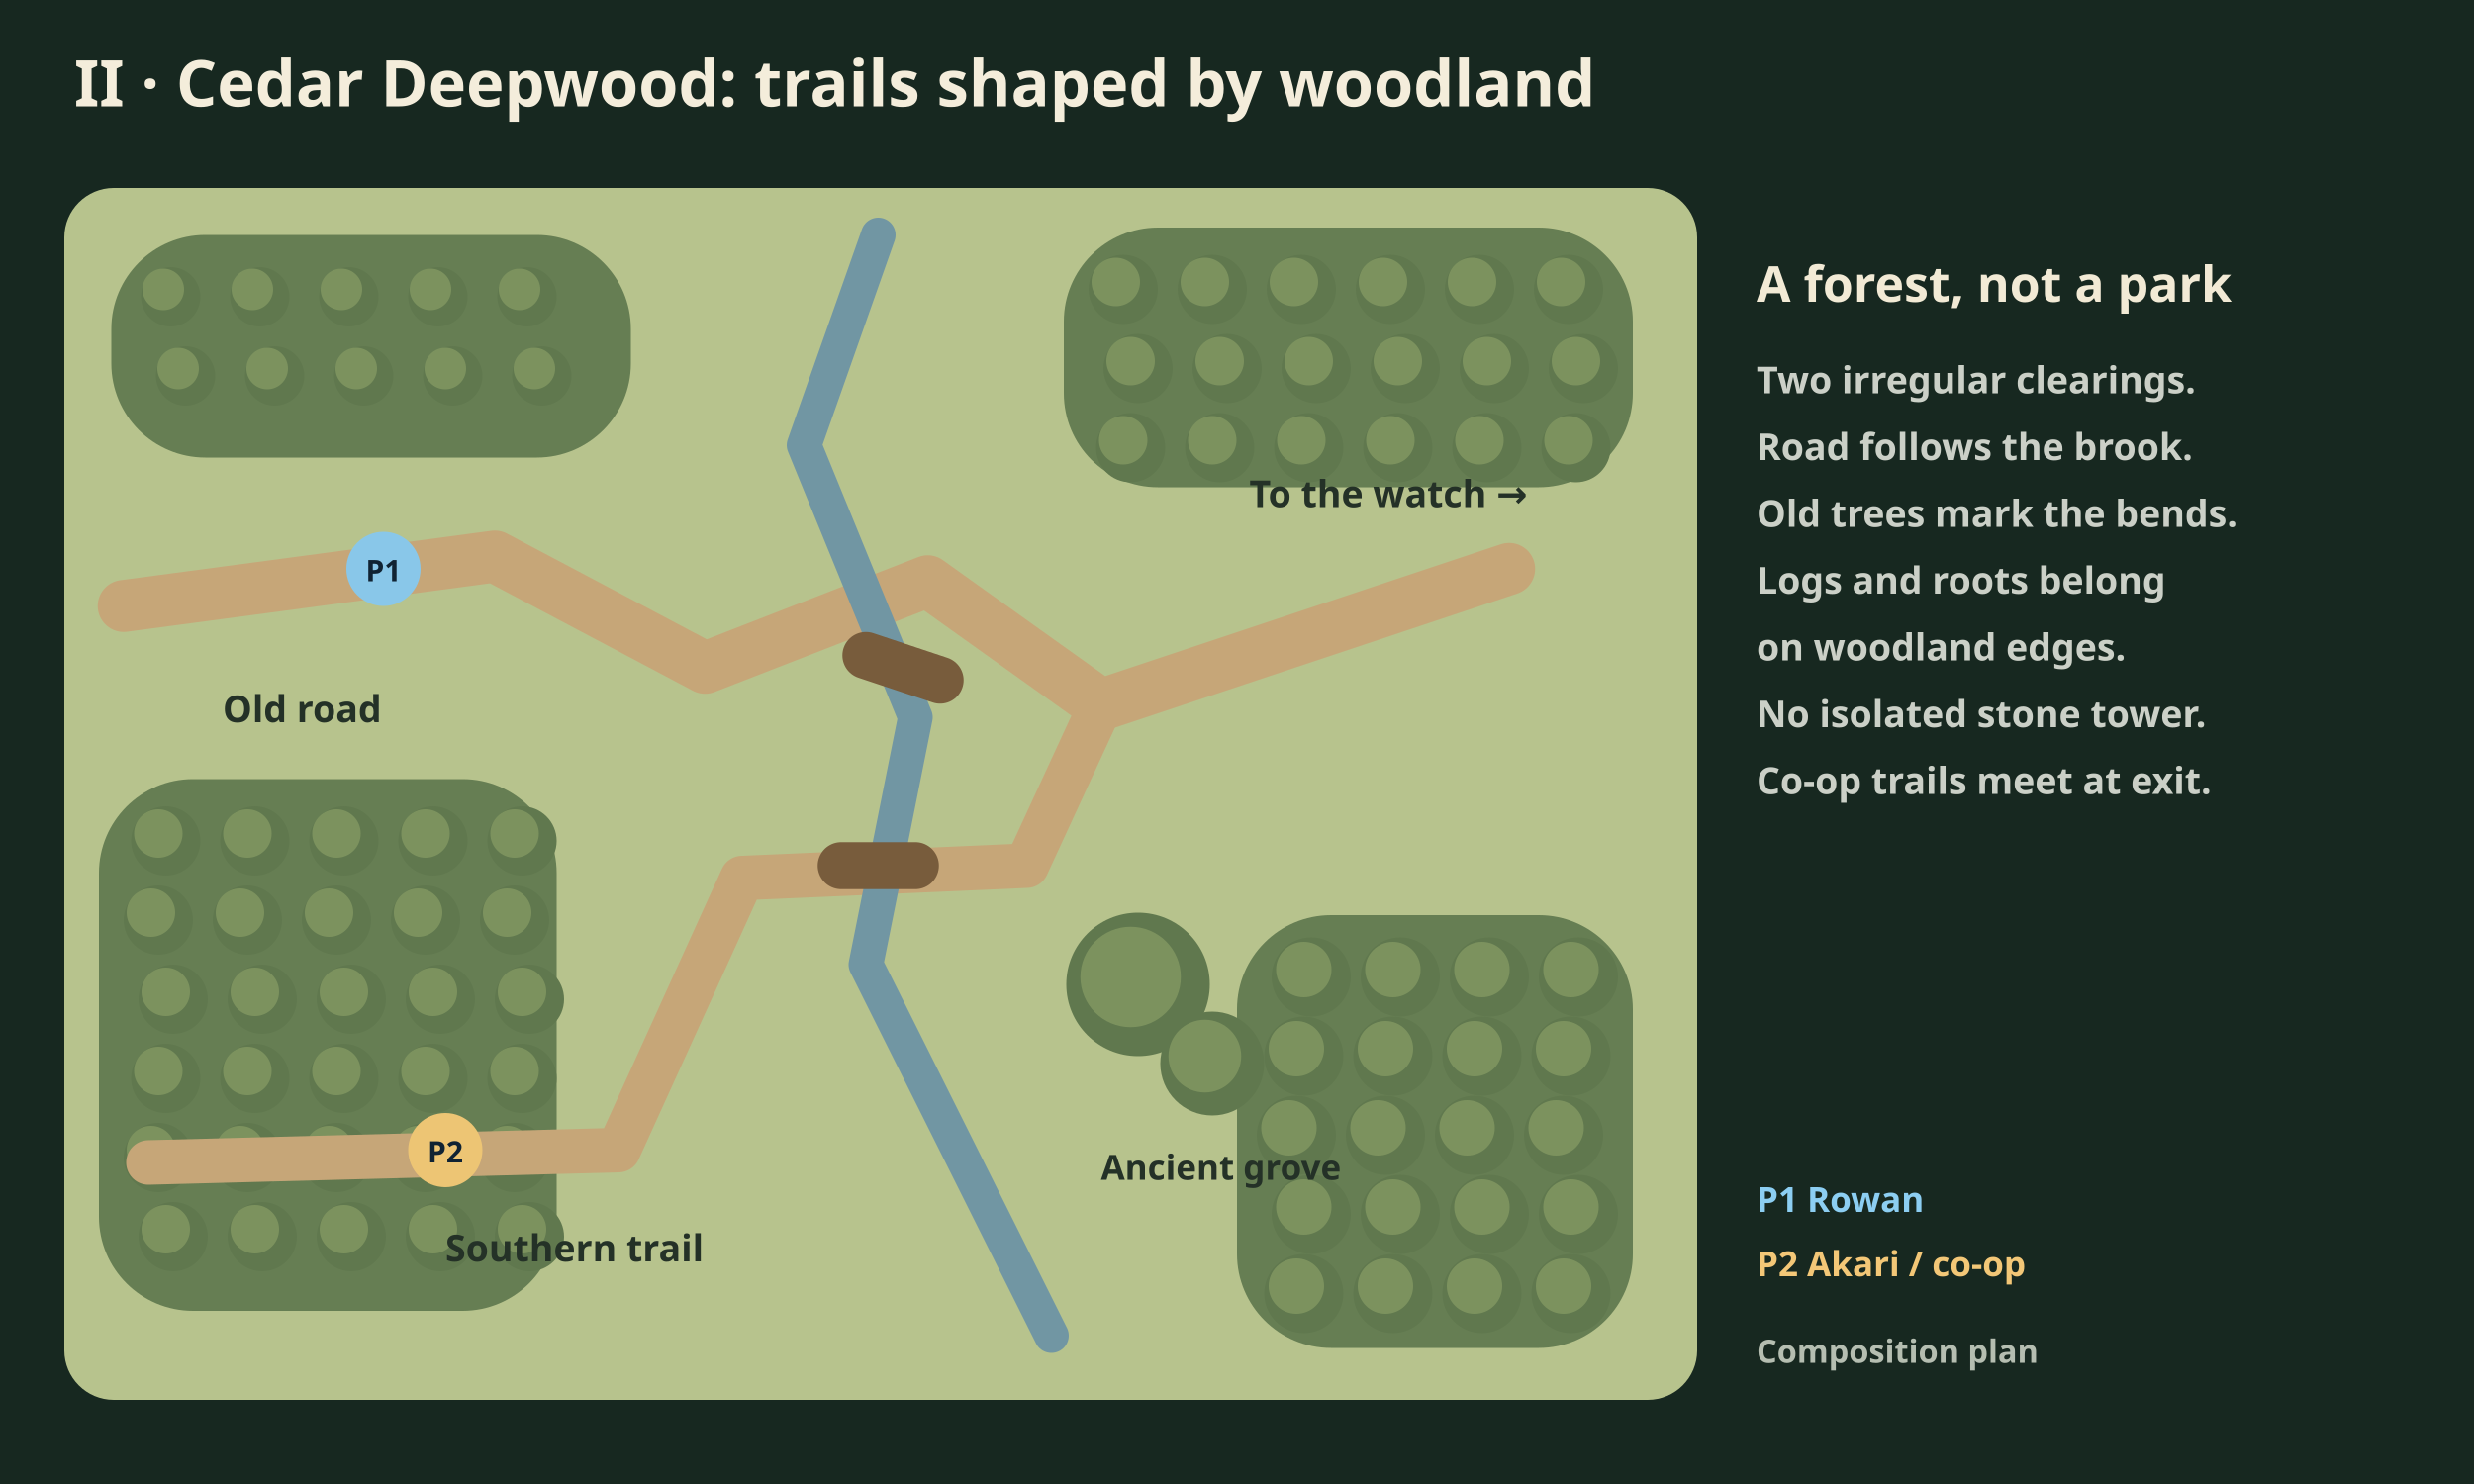
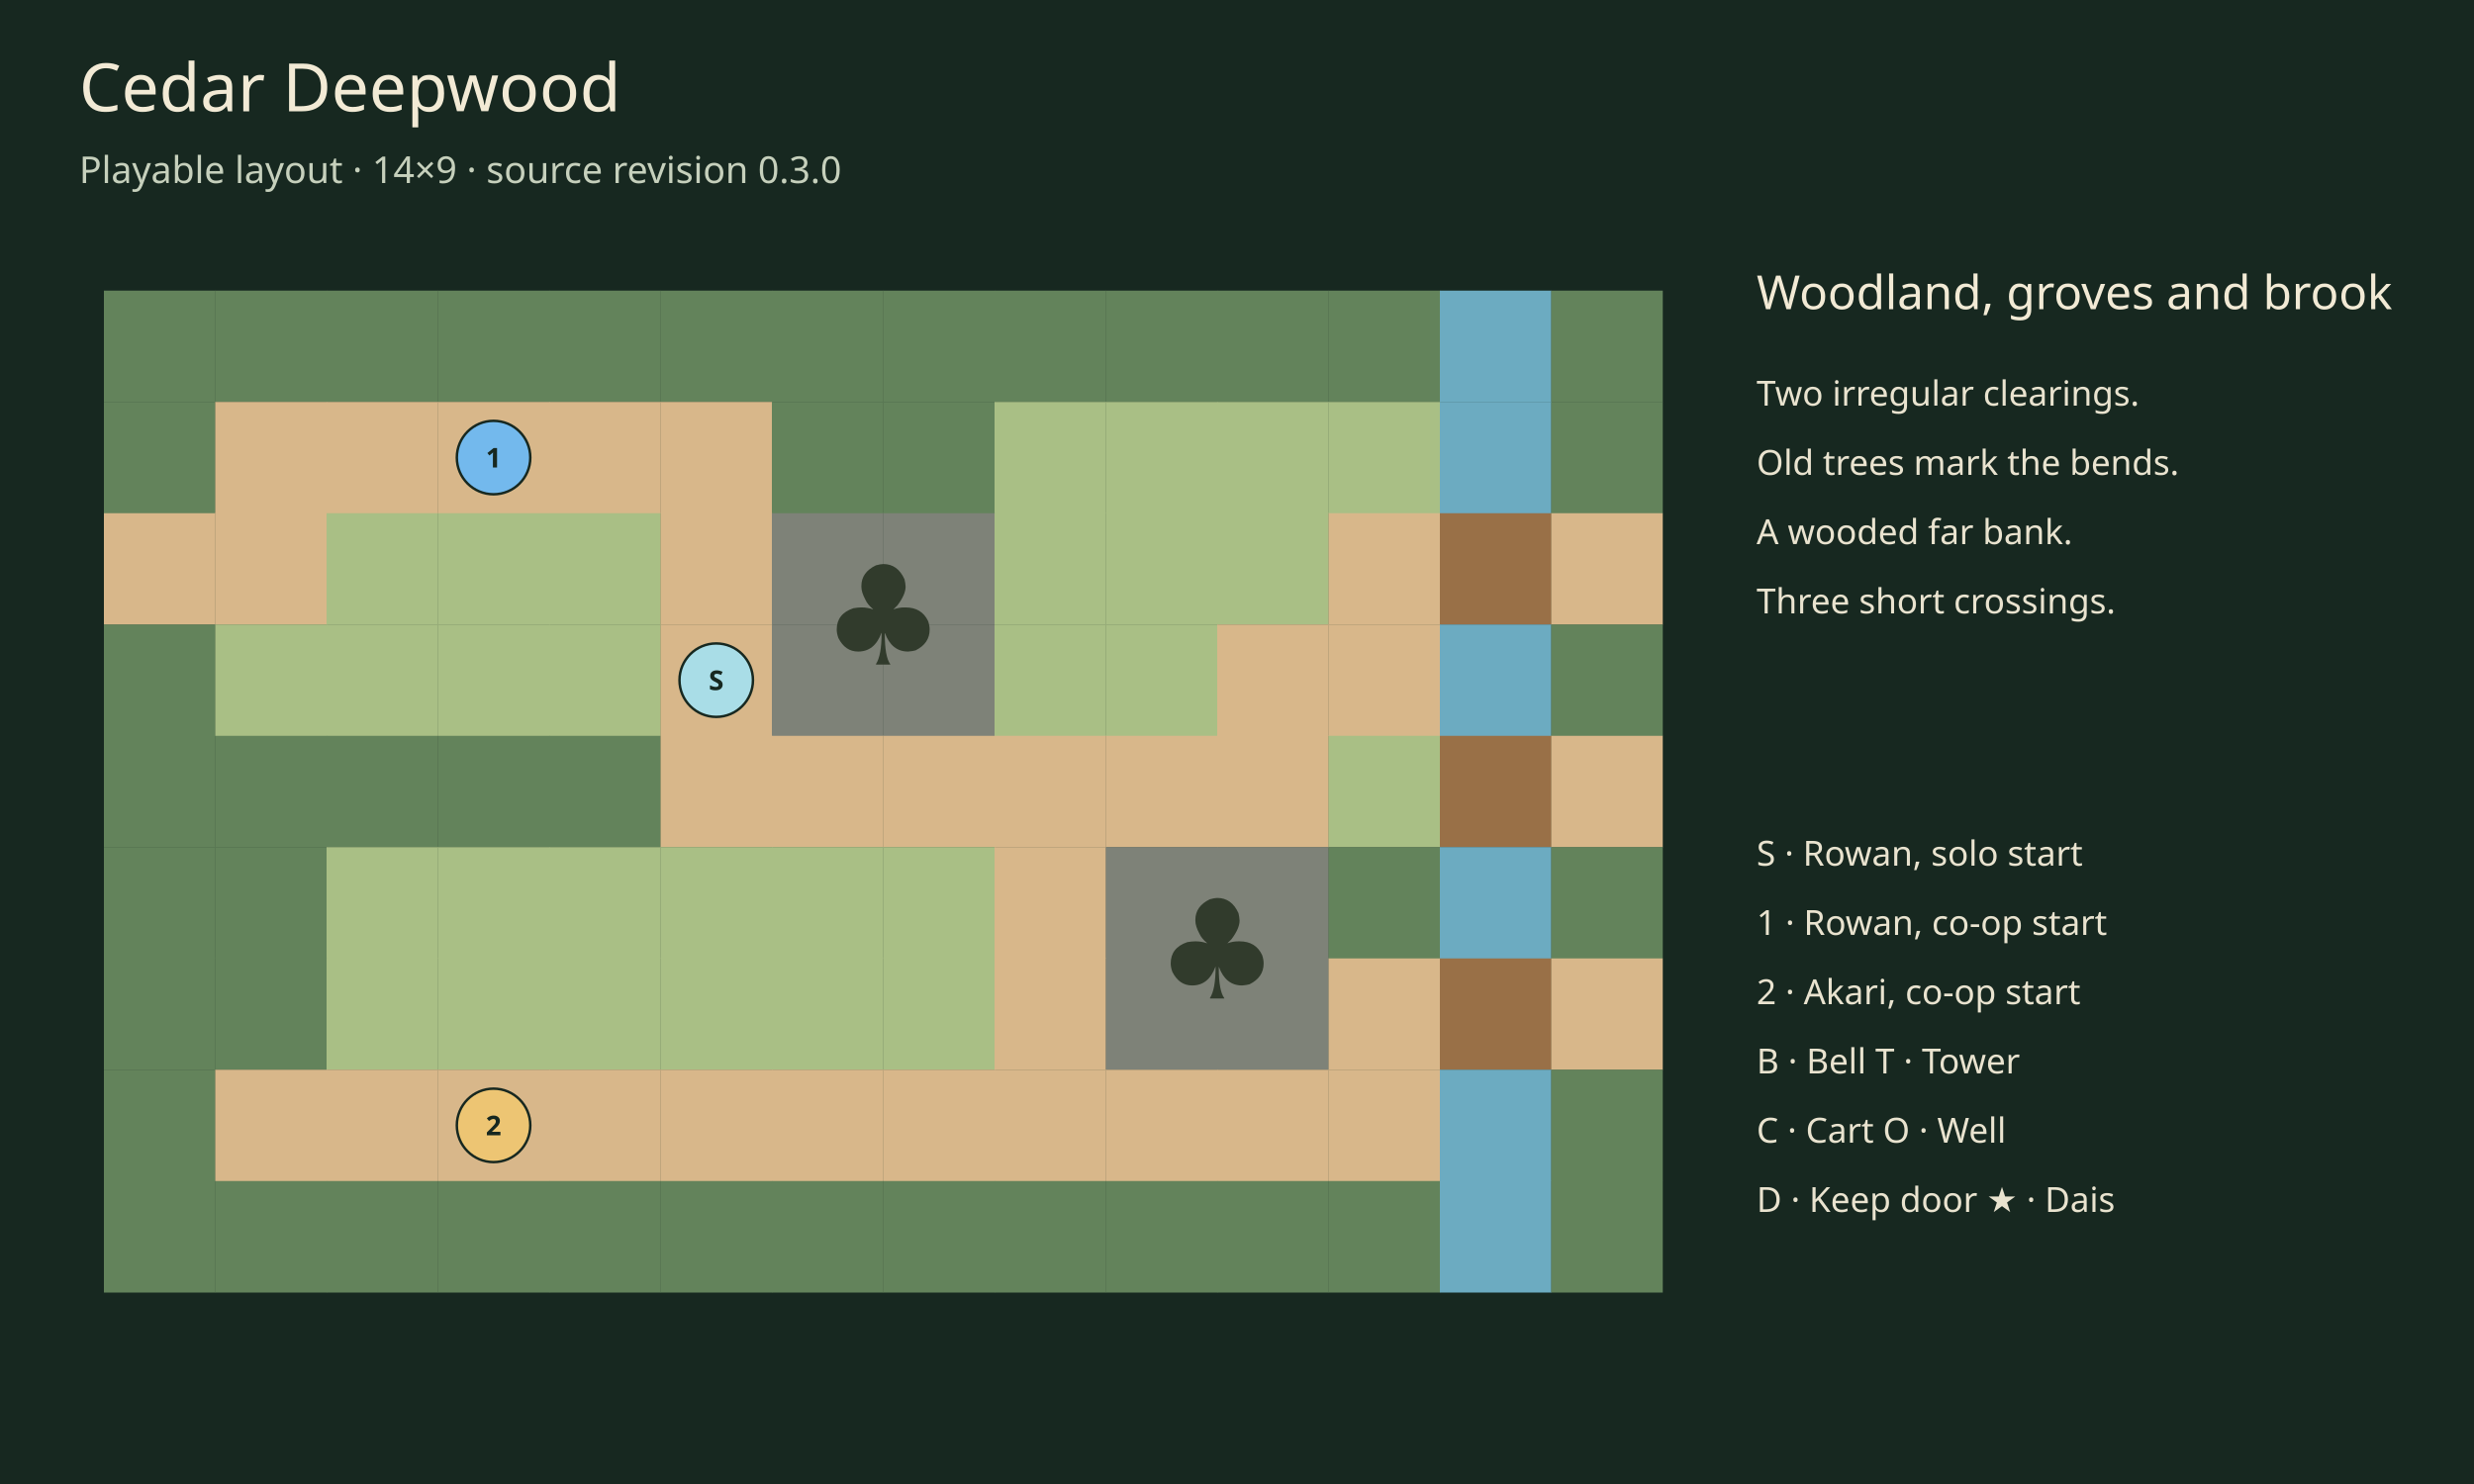
- <svg xmlns="http://www.w3.org/2000/svg" viewBox="0 0 1000 600" role="img" aria-label="II · Cedar Deepwood: trails shaped by woodland">
-   <style>text{font-family:system-ui,sans-serif;font-weight:550}</style>
-   <rect x="0" y="0" width="1000" height="600" rx="0" fill="#172820" />
-   <rect x="26" y="76" width="660" height="490" rx="20" fill="#b7c38d" />
-   <text x="30" y="43" text-anchor="start" font-size="26" fill="#f4eddb">II · Cedar Deepwood: trails shaped by woodland</text>
-   <rect x="45" y="95" width="210" height="90" rx="38" fill="#667e53" />
-   <rect x="67" y="120" width="4" height="8.4" rx="0" fill="#6d5940" />
-   <circle cx="69" cy="120" r="12" fill="#60784e" />
-   <circle cx="66" cy="117" r="8.4" fill="#7c925e" />
-   <rect x="103" y="120" width="4" height="8.4" rx="0" fill="#6d5940" />
-   <circle cx="105" cy="120" r="12" fill="#60784e" />
-   <circle cx="102" cy="117" r="8.4" fill="#7c925e" />
-   <rect x="139" y="120" width="4" height="8.4" rx="0" fill="#6d5940" />
-   <circle cx="141" cy="120" r="12" fill="#60784e" />
-   <circle cx="138" cy="117" r="8.4" fill="#7c925e" />
-   <rect x="175" y="120" width="4" height="8.4" rx="0" fill="#6d5940" />
-   <circle cx="177" cy="120" r="12" fill="#60784e" />
-   <circle cx="174" cy="117" r="8.4" fill="#7c925e" />
-   <rect x="211" y="120" width="4" height="8.4" rx="0" fill="#6d5940" />
-   <circle cx="213" cy="120" r="12" fill="#60784e" />
-   <circle cx="210" cy="117" r="8.4" fill="#7c925e" />
-   <rect x="73" y="152" width="4" height="8.4" rx="0" fill="#6d5940" />
-   <circle cx="75" cy="152" r="12" fill="#60784e" />
-   <circle cx="72" cy="149" r="8.4" fill="#7c925e" />
-   <rect x="109" y="152" width="4" height="8.4" rx="0" fill="#6d5940" />
-   <circle cx="111" cy="152" r="12" fill="#60784e" />
-   <circle cx="108" cy="149" r="8.4" fill="#7c925e" />
-   <rect x="145" y="152" width="4" height="8.4" rx="0" fill="#6d5940" />
-   <circle cx="147" cy="152" r="12" fill="#60784e" />
-   <circle cx="144" cy="149" r="8.4" fill="#7c925e" />
-   <rect x="181" y="152" width="4" height="8.4" rx="0" fill="#6d5940" />
-   <circle cx="183" cy="152" r="12" fill="#60784e" />
-   <circle cx="180" cy="149" r="8.4" fill="#7c925e" />
-   <rect x="217" y="152" width="4" height="8.4" rx="0" fill="#6d5940" />
-   <circle cx="219" cy="152" r="12" fill="#60784e" />
-   <circle cx="216" cy="149" r="8.4" fill="#7c925e" />
-   <rect x="40" y="315" width="185" height="215" rx="38" fill="#667e53" />
-   <rect x="65" y="340" width="4" height="9.8" rx="0" fill="#6d5940" />
-   <circle cx="67" cy="340" r="14" fill="#60784e" />
-   <circle cx="64" cy="337" r="9.8" fill="#7c925e" />
-   <rect x="101" y="340" width="4" height="9.8" rx="0" fill="#6d5940" />
-   <circle cx="103" cy="340" r="14" fill="#60784e" />
-   <circle cx="100" cy="337" r="9.8" fill="#7c925e" />
-   <rect x="137" y="340" width="4" height="9.8" rx="0" fill="#6d5940" />
-   <circle cx="139" cy="340" r="14" fill="#60784e" />
-   <circle cx="136" cy="337" r="9.8" fill="#7c925e" />
-   <rect x="173" y="340" width="4" height="9.8" rx="0" fill="#6d5940" />
-   <circle cx="175" cy="340" r="14" fill="#60784e" />
-   <circle cx="172" cy="337" r="9.8" fill="#7c925e" />
-   <rect x="209" y="340" width="4" height="9.8" rx="0" fill="#6d5940" />
-   <circle cx="211" cy="340" r="14" fill="#60784e" />
-   <circle cx="208" cy="337" r="9.8" fill="#7c925e" />
-   <rect x="62" y="372" width="4" height="9.8" rx="0" fill="#6d5940" />
-   <circle cx="64" cy="372" r="14" fill="#60784e" />
-   <circle cx="61" cy="369" r="9.8" fill="#7c925e" />
-   <rect x="98" y="372" width="4" height="9.8" rx="0" fill="#6d5940" />
-   <circle cx="100" cy="372" r="14" fill="#60784e" />
-   <circle cx="97" cy="369" r="9.8" fill="#7c925e" />
-   <rect x="134" y="372" width="4" height="9.8" rx="0" fill="#6d5940" />
-   <circle cx="136" cy="372" r="14" fill="#60784e" />
-   <circle cx="133" cy="369" r="9.8" fill="#7c925e" />
-   <rect x="170" y="372" width="4" height="9.8" rx="0" fill="#6d5940" />
-   <circle cx="172" cy="372" r="14" fill="#60784e" />
-   <circle cx="169" cy="369" r="9.8" fill="#7c925e" />
-   <rect x="206" y="372" width="4" height="9.8" rx="0" fill="#6d5940" />
-   <circle cx="208" cy="372" r="14" fill="#60784e" />
-   <circle cx="205" cy="369" r="9.8" fill="#7c925e" />
-   <rect x="68" y="404" width="4" height="9.8" rx="0" fill="#6d5940" />
-   <circle cx="70" cy="404" r="14" fill="#60784e" />
-   <circle cx="67" cy="401" r="9.8" fill="#7c925e" />
-   <rect x="104" y="404" width="4" height="9.8" rx="0" fill="#6d5940" />
-   <circle cx="106" cy="404" r="14" fill="#60784e" />
-   <circle cx="103" cy="401" r="9.8" fill="#7c925e" />
-   <rect x="140" y="404" width="4" height="9.8" rx="0" fill="#6d5940" />
-   <circle cx="142" cy="404" r="14" fill="#60784e" />
-   <circle cx="139" cy="401" r="9.8" fill="#7c925e" />
-   <rect x="176" y="404" width="4" height="9.8" rx="0" fill="#6d5940" />
-   <circle cx="178" cy="404" r="14" fill="#60784e" />
-   <circle cx="175" cy="401" r="9.8" fill="#7c925e" />
-   <rect x="212" y="404" width="4" height="9.8" rx="0" fill="#6d5940" />
-   <circle cx="214" cy="404" r="14" fill="#60784e" />
-   <circle cx="211" cy="401" r="9.8" fill="#7c925e" />
-   <rect x="65" y="436" width="4" height="9.8" rx="0" fill="#6d5940" />
-   <circle cx="67" cy="436" r="14" fill="#60784e" />
-   <circle cx="64" cy="433" r="9.8" fill="#7c925e" />
-   <rect x="101" y="436" width="4" height="9.8" rx="0" fill="#6d5940" />
-   <circle cx="103" cy="436" r="14" fill="#60784e" />
-   <circle cx="100" cy="433" r="9.8" fill="#7c925e" />
-   <rect x="137" y="436" width="4" height="9.8" rx="0" fill="#6d5940" />
-   <circle cx="139" cy="436" r="14" fill="#60784e" />
-   <circle cx="136" cy="433" r="9.8" fill="#7c925e" />
-   <rect x="173" y="436" width="4" height="9.8" rx="0" fill="#6d5940" />
-   <circle cx="175" cy="436" r="14" fill="#60784e" />
-   <circle cx="172" cy="433" r="9.8" fill="#7c925e" />
-   <rect x="209" y="436" width="4" height="9.8" rx="0" fill="#6d5940" />
-   <circle cx="211" cy="436" r="14" fill="#60784e" />
-   <circle cx="208" cy="433" r="9.8" fill="#7c925e" />
-   <rect x="62" y="468" width="4" height="9.8" rx="0" fill="#6d5940" />
-   <circle cx="64" cy="468" r="14" fill="#60784e" />
-   <circle cx="61" cy="465" r="9.8" fill="#7c925e" />
-   <rect x="98" y="468" width="4" height="9.8" rx="0" fill="#6d5940" />
-   <circle cx="100" cy="468" r="14" fill="#60784e" />
-   <circle cx="97" cy="465" r="9.8" fill="#7c925e" />
-   <rect x="134" y="468" width="4" height="9.8" rx="0" fill="#6d5940" />
-   <circle cx="136" cy="468" r="14" fill="#60784e" />
-   <circle cx="133" cy="465" r="9.8" fill="#7c925e" />
-   <rect x="170" y="468" width="4" height="9.8" rx="0" fill="#6d5940" />
-   <circle cx="172" cy="468" r="14" fill="#60784e" />
-   <circle cx="169" cy="465" r="9.8" fill="#7c925e" />
-   <rect x="206" y="468" width="4" height="9.8" rx="0" fill="#6d5940" />
-   <circle cx="208" cy="468" r="14" fill="#60784e" />
-   <circle cx="205" cy="465" r="9.8" fill="#7c925e" />
-   <rect x="68" y="500" width="4" height="9.8" rx="0" fill="#6d5940" />
-   <circle cx="70" cy="500" r="14" fill="#60784e" />
-   <circle cx="67" cy="497" r="9.8" fill="#7c925e" />
-   <rect x="104" y="500" width="4" height="9.8" rx="0" fill="#6d5940" />
-   <circle cx="106" cy="500" r="14" fill="#60784e" />
-   <circle cx="103" cy="497" r="9.8" fill="#7c925e" />
-   <rect x="140" y="500" width="4" height="9.8" rx="0" fill="#6d5940" />
-   <circle cx="142" cy="500" r="14" fill="#60784e" />
-   <circle cx="139" cy="497" r="9.8" fill="#7c925e" />
-   <rect x="176" y="500" width="4" height="9.8" rx="0" fill="#6d5940" />
-   <circle cx="178" cy="500" r="14" fill="#60784e" />
-   <circle cx="175" cy="497" r="9.8" fill="#7c925e" />
-   <rect x="212" y="500" width="4" height="9.8" rx="0" fill="#6d5940" />
-   <circle cx="214" cy="500" r="14" fill="#60784e" />
-   <circle cx="211" cy="497" r="9.8" fill="#7c925e" />
-   <rect x="430" y="92" width="230" height="105" rx="38" fill="#667e53" />
-   <rect x="452" y="117" width="4" height="9.8" rx="0" fill="#6d5940" />
-   <circle cx="454" cy="117" r="14" fill="#60784e" />
-   <circle cx="451" cy="114" r="9.8" fill="#7c925e" />
-   <rect x="488" y="117" width="4" height="9.8" rx="0" fill="#6d5940" />
-   <circle cx="490" cy="117" r="14" fill="#60784e" />
-   <circle cx="487" cy="114" r="9.8" fill="#7c925e" />
-   <rect x="524" y="117" width="4" height="9.8" rx="0" fill="#6d5940" />
-   <circle cx="526" cy="117" r="14" fill="#60784e" />
-   <circle cx="523" cy="114" r="9.8" fill="#7c925e" />
-   <rect x="560" y="117" width="4" height="9.8" rx="0" fill="#6d5940" />
-   <circle cx="562" cy="117" r="14" fill="#60784e" />
-   <circle cx="559" cy="114" r="9.8" fill="#7c925e" />
-   <rect x="596" y="117" width="4" height="9.8" rx="0" fill="#6d5940" />
-   <circle cx="598" cy="117" r="14" fill="#60784e" />
-   <circle cx="595" cy="114" r="9.8" fill="#7c925e" />
-   <rect x="632" y="117" width="4" height="9.8" rx="0" fill="#6d5940" />
-   <circle cx="634" cy="117" r="14" fill="#60784e" />
-   <circle cx="631" cy="114" r="9.8" fill="#7c925e" />
-   <rect x="458" y="149" width="4" height="9.8" rx="0" fill="#6d5940" />
-   <circle cx="460" cy="149" r="14" fill="#60784e" />
-   <circle cx="457" cy="146" r="9.8" fill="#7c925e" />
-   <rect x="494" y="149" width="4" height="9.8" rx="0" fill="#6d5940" />
-   <circle cx="496" cy="149" r="14" fill="#60784e" />
-   <circle cx="493" cy="146" r="9.8" fill="#7c925e" />
-   <rect x="530" y="149" width="4" height="9.8" rx="0" fill="#6d5940" />
-   <circle cx="532" cy="149" r="14" fill="#60784e" />
-   <circle cx="529" cy="146" r="9.8" fill="#7c925e" />
-   <rect x="566" y="149" width="4" height="9.8" rx="0" fill="#6d5940" />
-   <circle cx="568" cy="149" r="14" fill="#60784e" />
-   <circle cx="565" cy="146" r="9.8" fill="#7c925e" />
-   <rect x="602" y="149" width="4" height="9.8" rx="0" fill="#6d5940" />
-   <circle cx="604" cy="149" r="14" fill="#60784e" />
-   <circle cx="601" cy="146" r="9.8" fill="#7c925e" />
-   <rect x="638" y="149" width="4" height="9.8" rx="0" fill="#6d5940" />
-   <circle cx="640" cy="149" r="14" fill="#60784e" />
-   <circle cx="637" cy="146" r="9.8" fill="#7c925e" />
-   <rect x="455" y="181" width="4" height="9.8" rx="0" fill="#6d5940" />
-   <circle cx="457" cy="181" r="14" fill="#60784e" />
-   <circle cx="454" cy="178" r="9.8" fill="#7c925e" />
-   <rect x="491" y="181" width="4" height="9.8" rx="0" fill="#6d5940" />
-   <circle cx="493" cy="181" r="14" fill="#60784e" />
-   <circle cx="490" cy="178" r="9.8" fill="#7c925e" />
-   <rect x="527" y="181" width="4" height="9.8" rx="0" fill="#6d5940" />
-   <circle cx="529" cy="181" r="14" fill="#60784e" />
-   <circle cx="526" cy="178" r="9.8" fill="#7c925e" />
-   <rect x="563" y="181" width="4" height="9.8" rx="0" fill="#6d5940" />
-   <circle cx="565" cy="181" r="14" fill="#60784e" />
-   <circle cx="562" cy="178" r="9.8" fill="#7c925e" />
-   <rect x="599" y="181" width="4" height="9.8" rx="0" fill="#6d5940" />
-   <circle cx="601" cy="181" r="14" fill="#60784e" />
-   <circle cx="598" cy="178" r="9.8" fill="#7c925e" />
-   <rect x="635" y="181" width="4" height="9.8" rx="0" fill="#6d5940" />
-   <circle cx="637" cy="181" r="14" fill="#60784e" />
-   <circle cx="634" cy="178" r="9.8" fill="#7c925e" />
-   <rect x="500" y="370" width="160" height="175" rx="38" fill="#667e53" />
-   <rect x="528" y="395" width="4" height="11.2" rx="0" fill="#6d5940" />
-   <circle cx="530" cy="395" r="16" fill="#60784e" />
-   <circle cx="527" cy="392" r="11.2" fill="#7c925e" />
-   <rect x="564" y="395" width="4" height="11.2" rx="0" fill="#6d5940" />
-   <circle cx="566" cy="395" r="16" fill="#60784e" />
-   <circle cx="563" cy="392" r="11.2" fill="#7c925e" />
-   <rect x="600" y="395" width="4" height="11.2" rx="0" fill="#6d5940" />
-   <circle cx="602" cy="395" r="16" fill="#60784e" />
-   <circle cx="599" cy="392" r="11.2" fill="#7c925e" />
-   <rect x="636" y="395" width="4" height="11.2" rx="0" fill="#6d5940" />
-   <circle cx="638" cy="395" r="16" fill="#60784e" />
-   <circle cx="635" cy="392" r="11.2" fill="#7c925e" />
-   <rect x="525" y="427" width="4" height="11.2" rx="0" fill="#6d5940" />
-   <circle cx="527" cy="427" r="16" fill="#60784e" />
-   <circle cx="524" cy="424" r="11.2" fill="#7c925e" />
-   <rect x="561" y="427" width="4" height="11.2" rx="0" fill="#6d5940" />
-   <circle cx="563" cy="427" r="16" fill="#60784e" />
-   <circle cx="560" cy="424" r="11.2" fill="#7c925e" />
-   <rect x="597" y="427" width="4" height="11.2" rx="0" fill="#6d5940" />
-   <circle cx="599" cy="427" r="16" fill="#60784e" />
-   <circle cx="596" cy="424" r="11.2" fill="#7c925e" />
-   <rect x="633" y="427" width="4" height="11.2" rx="0" fill="#6d5940" />
-   <circle cx="635" cy="427" r="16" fill="#60784e" />
-   <circle cx="632" cy="424" r="11.2" fill="#7c925e" />
-   <rect x="522" y="459" width="4" height="11.2" rx="0" fill="#6d5940" />
-   <circle cx="524" cy="459" r="16" fill="#60784e" />
-   <circle cx="521" cy="456" r="11.2" fill="#7c925e" />
-   <rect x="558" y="459" width="4" height="11.2" rx="0" fill="#6d5940" />
-   <circle cx="560" cy="459" r="16" fill="#60784e" />
-   <circle cx="557" cy="456" r="11.2" fill="#7c925e" />
-   <rect x="594" y="459" width="4" height="11.2" rx="0" fill="#6d5940" />
-   <circle cx="596" cy="459" r="16" fill="#60784e" />
-   <circle cx="593" cy="456" r="11.2" fill="#7c925e" />
-   <rect x="630" y="459" width="4" height="11.2" rx="0" fill="#6d5940" />
-   <circle cx="632" cy="459" r="16" fill="#60784e" />
-   <circle cx="629" cy="456" r="11.2" fill="#7c925e" />
-   <rect x="528" y="491" width="4" height="11.2" rx="0" fill="#6d5940" />
-   <circle cx="530" cy="491" r="16" fill="#60784e" />
-   <circle cx="527" cy="488" r="11.2" fill="#7c925e" />
-   <rect x="564" y="491" width="4" height="11.2" rx="0" fill="#6d5940" />
-   <circle cx="566" cy="491" r="16" fill="#60784e" />
-   <circle cx="563" cy="488" r="11.2" fill="#7c925e" />
-   <rect x="600" y="491" width="4" height="11.2" rx="0" fill="#6d5940" />
-   <circle cx="602" cy="491" r="16" fill="#60784e" />
-   <circle cx="599" cy="488" r="11.2" fill="#7c925e" />
-   <rect x="636" y="491" width="4" height="11.2" rx="0" fill="#6d5940" />
-   <circle cx="638" cy="491" r="16" fill="#60784e" />
-   <circle cx="635" cy="488" r="11.2" fill="#7c925e" />
-   <rect x="525" y="523" width="4" height="11.2" rx="0" fill="#6d5940" />
-   <circle cx="527" cy="523" r="16" fill="#60784e" />
-   <circle cx="524" cy="520" r="11.2" fill="#7c925e" />
-   <rect x="561" y="523" width="4" height="11.2" rx="0" fill="#6d5940" />
-   <circle cx="563" cy="523" r="16" fill="#60784e" />
-   <circle cx="560" cy="520" r="11.2" fill="#7c925e" />
-   <rect x="597" y="523" width="4" height="11.2" rx="0" fill="#6d5940" />
-   <circle cx="599" cy="523" r="16" fill="#60784e" />
-   <circle cx="596" cy="520" r="11.2" fill="#7c925e" />
-   <rect x="633" y="523" width="4" height="11.2" rx="0" fill="#6d5940" />
-   <circle cx="635" cy="523" r="16" fill="#60784e" />
-   <circle cx="632" cy="520" r="11.2" fill="#7c925e" />
-   <polyline points="50,245 200,225 285,270 375,235 445,285 610,230" fill="none" stroke="#c6a678" stroke-width="21" stroke-linecap="round" stroke-linejoin="round" />
-   <polyline points="60,470 250,465 300,355 415,350 445,285" fill="none" stroke="#c6a678" stroke-width="18" stroke-linecap="round" stroke-linejoin="round" />
-   <polyline points="355,95 325,180 370,290 350,390 425,540" fill="none" stroke="#7196a3" stroke-width="14" stroke-linecap="round" stroke-linejoin="round" />
-   <polyline points="350,265 380,275" fill="none" stroke="#785c3c" stroke-width="19" stroke-linecap="round" stroke-linejoin="round" />
-   <polyline points="340,350 370,350" fill="none" stroke="#785c3c" stroke-width="19" stroke-linecap="round" stroke-linejoin="round" />
-   <text x="90" y="292" text-anchor="start" font-size="15" fill="#243127">Old road</text>
-   <text x="180" y="510" text-anchor="start" font-size="15" fill="#243127">Southern trail</text>
-   <rect x="458" y="398" width="4" height="20.3" rx="0" fill="#6d5940" />
-   <circle cx="460" cy="398" r="29" fill="#60784e" />
-   <circle cx="457" cy="395" r="20.3" fill="#7c925e" />
-   <rect x="488" y="430" width="4" height="14.7" rx="0" fill="#6d5940" />
-   <circle cx="490" cy="430" r="21" fill="#60784e" />
-   <circle cx="487" cy="427" r="14.7" fill="#7c925e" />
-   <text x="445" y="477" text-anchor="start" font-size="14" fill="#243127">Ancient grove</text>
-   <circle cx="155" cy="230" r="15" fill="#89c7e9" />
-   <text x="155" y="235" text-anchor="middle" font-size="12" fill="#102333">P1</text>
-   <circle cx="180" cy="465" r="15" fill="#edc574" />
-   <text x="180" y="470" text-anchor="middle" font-size="12" fill="#102333">P2</text>
-   <text x="505" y="205" text-anchor="start" font-size="15" fill="#243127">To the watch →</text>
-   <text x="710" y="122" text-anchor="start" font-size="20" fill="#f2ead5">A forest, not a park</text>
-   <text x="710" y="159" text-anchor="start" font-size="15" fill="#cbd0c7">Two irregular clearings.</text>
-   <text x="710" y="186" text-anchor="start" font-size="15" fill="#cbd0c7">Road follows the brook.</text>
-   <text x="710" y="213" text-anchor="start" font-size="15" fill="#cbd0c7">Old trees mark the bends.</text>
-   <text x="710" y="240" text-anchor="start" font-size="15" fill="#cbd0c7">Logs and roots belong</text>
-   <text x="710" y="267" text-anchor="start" font-size="15" fill="#cbd0c7">on woodland edges.</text>
-   <text x="710" y="294" text-anchor="start" font-size="15" fill="#cbd0c7">No isolated stone tower.</text>
-   <text x="710" y="321" text-anchor="start" font-size="15" fill="#cbd0c7">Co-op trails meet at exit.</text>
-   <text x="710" y="490" text-anchor="start" font-size="14" fill="#8ccef2">P1  Rowan</text>
-   <text x="710" y="516" text-anchor="start" font-size="14" fill="#f3c777">P2  Akari / co-op</text>
-   <text x="710" y="551" text-anchor="start" font-size="13" fill="#b5beb1">Composition plan</text>
+ <svg xmlns="http://www.w3.org/2000/svg" viewBox="0 0 1000 600" role="img" aria-label="Woodland, groves and brook">
+   <style>text{font-family:system-ui,sans-serif}.label{font-size:14px;fill:#e9e3cf}</style>
+   <rect width="1000" height="600" fill="#172820" />
+   <text x="32" y="45" fill="#f2ead5" font-size="27">Cedar Deepwood</text>
+   <text x="32" y="74" fill="#c6d0bc" font-size="15">Playable layout · 14×9 · source revision 0.3.0</text>
+   <rect x="42.00" y="117.50" width="45.10" height="45.10" fill="#63835b" />
+   <rect x="87.00" y="117.50" width="45.10" height="45.10" fill="#63835b" />
+   <rect x="132.00" y="117.50" width="45.10" height="45.10" fill="#63835b" />
+   <rect x="177.00" y="117.50" width="45.10" height="45.10" fill="#63835b" />
+   <rect x="222.00" y="117.50" width="45.10" height="45.10" fill="#63835b" />
+   <rect x="267.00" y="117.50" width="45.10" height="45.10" fill="#63835b" />
+   <rect x="312.00" y="117.50" width="45.10" height="45.10" fill="#63835b" />
+   <rect x="357.00" y="117.50" width="45.10" height="45.10" fill="#63835b" />
+   <rect x="402.00" y="117.50" width="45.10" height="45.10" fill="#63835b" />
+   <rect x="447.00" y="117.50" width="45.10" height="45.10" fill="#63835b" />
+   <rect x="492.00" y="117.50" width="45.10" height="45.10" fill="#63835b" />
+   <rect x="537.00" y="117.50" width="45.10" height="45.10" fill="#63835b" />
+   <rect x="582.00" y="117.50" width="45.10" height="45.10" fill="#6cabc1" />
+   <rect x="627.00" y="117.50" width="45.10" height="45.10" fill="#63835b" />
+   <rect x="42.00" y="162.50" width="45.10" height="45.10" fill="#63835b" />
+   <rect x="87.00" y="162.50" width="45.10" height="45.10" fill="#d8b78a" />
+   <rect x="132.00" y="162.50" width="45.10" height="45.10" fill="#d8b78a" />
+   <rect x="177.00" y="162.50" width="45.10" height="45.10" fill="#d8b78a" />
+   <rect x="222.00" y="162.50" width="45.10" height="45.10" fill="#d8b78a" />
+   <rect x="267.00" y="162.50" width="45.10" height="45.10" fill="#d8b78a" />
+   <rect x="312.00" y="162.50" width="45.10" height="45.10" fill="#63835b" />
+   <rect x="357.00" y="162.50" width="45.10" height="45.10" fill="#63835b" />
+   <rect x="402.00" y="162.50" width="45.10" height="45.10" fill="#a9bf85" />
+   <rect x="447.00" y="162.50" width="45.10" height="45.10" fill="#a9bf85" />
+   <rect x="492.00" y="162.50" width="45.10" height="45.10" fill="#a9bf85" />
+   <rect x="537.00" y="162.50" width="45.10" height="45.10" fill="#a9bf85" />
+   <rect x="582.00" y="162.50" width="45.10" height="45.10" fill="#6cabc1" />
+   <rect x="627.00" y="162.50" width="45.10" height="45.10" fill="#63835b" />
+   <rect x="42.00" y="207.50" width="45.10" height="45.10" fill="#d8b78a" />
+   <rect x="87.00" y="207.50" width="45.10" height="45.10" fill="#d8b78a" />
+   <rect x="132.00" y="207.50" width="45.10" height="45.10" fill="#a9bf85" />
+   <rect x="177.00" y="207.50" width="45.10" height="45.10" fill="#a9bf85" />
+   <rect x="222.00" y="207.50" width="45.10" height="45.10" fill="#a9bf85" />
+   <rect x="267.00" y="207.50" width="45.10" height="45.10" fill="#d8b78a" />
+   <rect x="312.00" y="207.50" width="45.10" height="45.10" fill="#7e8278" />
+   <rect x="357.00" y="207.50" width="45.10" height="45.10" fill="#7e8278" />
+   <rect x="402.00" y="207.50" width="45.10" height="45.10" fill="#a9bf85" />
+   <rect x="447.00" y="207.50" width="45.10" height="45.10" fill="#a9bf85" />
+   <rect x="492.00" y="207.50" width="45.10" height="45.10" fill="#a9bf85" />
+   <rect x="537.00" y="207.50" width="45.10" height="45.10" fill="#d8b78a" />
+   <rect x="582.00" y="207.50" width="45.10" height="45.10" fill="#997047" />
+   <rect x="627.00" y="207.50" width="45.10" height="45.10" fill="#d8b78a" />
+   <rect x="42.00" y="252.50" width="45.10" height="45.10" fill="#63835b" />
+   <rect x="87.00" y="252.50" width="45.10" height="45.10" fill="#a9bf85" />
+   <rect x="132.00" y="252.50" width="45.10" height="45.10" fill="#a9bf85" />
+   <rect x="177.00" y="252.50" width="45.10" height="45.10" fill="#a9bf85" />
+   <rect x="222.00" y="252.50" width="45.10" height="45.10" fill="#a9bf85" />
+   <rect x="267.00" y="252.50" width="45.10" height="45.10" fill="#d8b78a" />
+   <rect x="312.00" y="252.50" width="45.10" height="45.10" fill="#7e8278" />
+   <rect x="357.00" y="252.50" width="45.10" height="45.10" fill="#7e8278" />
+   <rect x="402.00" y="252.50" width="45.10" height="45.10" fill="#a9bf85" />
+   <rect x="447.00" y="252.50" width="45.10" height="45.10" fill="#a9bf85" />
+   <rect x="492.00" y="252.50" width="45.10" height="45.10" fill="#d8b78a" />
+   <rect x="537.00" y="252.50" width="45.10" height="45.10" fill="#d8b78a" />
+   <rect x="582.00" y="252.50" width="45.10" height="45.10" fill="#6cabc1" />
+   <rect x="627.00" y="252.50" width="45.10" height="45.10" fill="#63835b" />
+   <rect x="42.00" y="297.50" width="45.10" height="45.10" fill="#63835b" />
+   <rect x="87.00" y="297.50" width="45.10" height="45.10" fill="#63835b" />
+   <rect x="132.00" y="297.50" width="45.10" height="45.10" fill="#63835b" />
+   <rect x="177.00" y="297.50" width="45.10" height="45.10" fill="#63835b" />
+   <rect x="222.00" y="297.50" width="45.10" height="45.10" fill="#63835b" />
+   <rect x="267.00" y="297.50" width="45.10" height="45.10" fill="#d8b78a" />
+   <rect x="312.00" y="297.50" width="45.10" height="45.10" fill="#d8b78a" />
+   <rect x="357.00" y="297.50" width="45.10" height="45.10" fill="#d8b78a" />
+   <rect x="402.00" y="297.50" width="45.10" height="45.10" fill="#d8b78a" />
+   <rect x="447.00" y="297.50" width="45.10" height="45.10" fill="#d8b78a" />
+   <rect x="492.00" y="297.50" width="45.10" height="45.10" fill="#d8b78a" />
+   <rect x="537.00" y="297.50" width="45.10" height="45.10" fill="#a9bf85" />
+   <rect x="582.00" y="297.50" width="45.10" height="45.10" fill="#997047" />
+   <rect x="627.00" y="297.50" width="45.10" height="45.10" fill="#d8b78a" />
+   <rect x="42.00" y="342.50" width="45.10" height="45.10" fill="#63835b" />
+   <rect x="87.00" y="342.50" width="45.10" height="45.10" fill="#63835b" />
+   <rect x="132.00" y="342.50" width="45.10" height="45.10" fill="#a9bf85" />
+   <rect x="177.00" y="342.50" width="45.10" height="45.10" fill="#a9bf85" />
+   <rect x="222.00" y="342.50" width="45.10" height="45.10" fill="#a9bf85" />
+   <rect x="267.00" y="342.50" width="45.10" height="45.10" fill="#a9bf85" />
+   <rect x="312.00" y="342.50" width="45.10" height="45.10" fill="#a9bf85" />
+   <rect x="357.00" y="342.50" width="45.10" height="45.10" fill="#a9bf85" />
+   <rect x="402.00" y="342.50" width="45.10" height="45.10" fill="#d8b78a" />
+   <rect x="447.00" y="342.50" width="45.10" height="45.10" fill="#7e8278" />
+   <rect x="492.00" y="342.50" width="45.10" height="45.10" fill="#7e8278" />
+   <rect x="537.00" y="342.50" width="45.10" height="45.10" fill="#63835b" />
+   <rect x="582.00" y="342.50" width="45.10" height="45.10" fill="#6cabc1" />
+   <rect x="627.00" y="342.50" width="45.10" height="45.10" fill="#63835b" />
+   <rect x="42.00" y="387.50" width="45.10" height="45.10" fill="#63835b" />
+   <rect x="87.00" y="387.50" width="45.10" height="45.10" fill="#63835b" />
+   <rect x="132.00" y="387.50" width="45.10" height="45.10" fill="#a9bf85" />
+   <rect x="177.00" y="387.50" width="45.10" height="45.10" fill="#a9bf85" />
+   <rect x="222.00" y="387.50" width="45.10" height="45.10" fill="#a9bf85" />
+   <rect x="267.00" y="387.50" width="45.10" height="45.10" fill="#a9bf85" />
+   <rect x="312.00" y="387.50" width="45.10" height="45.10" fill="#a9bf85" />
+   <rect x="357.00" y="387.50" width="45.10" height="45.10" fill="#a9bf85" />
+   <rect x="402.00" y="387.50" width="45.10" height="45.10" fill="#d8b78a" />
+   <rect x="447.00" y="387.50" width="45.10" height="45.10" fill="#7e8278" />
+   <rect x="492.00" y="387.50" width="45.10" height="45.10" fill="#7e8278" />
+   <rect x="537.00" y="387.50" width="45.10" height="45.10" fill="#d8b78a" />
+   <rect x="582.00" y="387.50" width="45.10" height="45.10" fill="#997047" />
+   <rect x="627.00" y="387.50" width="45.10" height="45.10" fill="#d8b78a" />
+   <rect x="42.00" y="432.50" width="45.10" height="45.10" fill="#63835b" />
+   <rect x="87.00" y="432.50" width="45.10" height="45.10" fill="#d8b78a" />
+   <rect x="132.00" y="432.50" width="45.10" height="45.10" fill="#d8b78a" />
+   <rect x="177.00" y="432.50" width="45.10" height="45.10" fill="#d8b78a" />
+   <rect x="222.00" y="432.50" width="45.10" height="45.10" fill="#d8b78a" />
+   <rect x="267.00" y="432.50" width="45.10" height="45.10" fill="#d8b78a" />
+   <rect x="312.00" y="432.50" width="45.10" height="45.10" fill="#d8b78a" />
+   <rect x="357.00" y="432.50" width="45.10" height="45.10" fill="#d8b78a" />
+   <rect x="402.00" y="432.50" width="45.10" height="45.10" fill="#d8b78a" />
+   <rect x="447.00" y="432.50" width="45.10" height="45.10" fill="#d8b78a" />
+   <rect x="492.00" y="432.50" width="45.10" height="45.10" fill="#d8b78a" />
+   <rect x="537.00" y="432.50" width="45.10" height="45.10" fill="#d8b78a" />
+   <rect x="582.00" y="432.50" width="45.10" height="45.10" fill="#6cabc1" />
+   <rect x="627.00" y="432.50" width="45.10" height="45.10" fill="#63835b" />
+   <rect x="42.00" y="477.50" width="45.10" height="45.10" fill="#63835b" />
+   <rect x="87.00" y="477.50" width="45.10" height="45.10" fill="#63835b" />
+   <rect x="132.00" y="477.50" width="45.10" height="45.10" fill="#63835b" />
+   <rect x="177.00" y="477.50" width="45.10" height="45.10" fill="#63835b" />
+   <rect x="222.00" y="477.50" width="45.10" height="45.10" fill="#63835b" />
+   <rect x="267.00" y="477.50" width="45.10" height="45.10" fill="#63835b" />
+   <rect x="312.00" y="477.50" width="45.10" height="45.10" fill="#63835b" />
+   <rect x="357.00" y="477.50" width="45.10" height="45.10" fill="#63835b" />
+   <rect x="402.00" y="477.50" width="45.10" height="45.10" fill="#63835b" />
+   <rect x="447.00" y="477.50" width="45.10" height="45.10" fill="#63835b" />
+   <rect x="492.00" y="477.50" width="45.10" height="45.10" fill="#63835b" />
+   <rect x="537.00" y="477.50" width="45.10" height="45.10" fill="#63835b" />
+   <rect x="582.00" y="477.50" width="45.10" height="45.10" fill="#6cabc1" />
+   <rect x="627.00" y="477.50" width="45.10" height="45.10" fill="#63835b" />
+   <text x="357.00" y="268.70" text-anchor="middle" fill="#313b2c" font-size="55.80">♣</text>
+   <text x="492.00" y="403.70" text-anchor="middle" fill="#313b2c" font-size="55.80">♣</text>
+   <circle cx="289.50" cy="275.00" r="14.85" fill="#a9dde7" stroke="#172820" />
+   <text x="289.50" y="279.00" text-anchor="middle" fill="#172820" font-size="11" font-weight="700">S</text>
+   <circle cx="199.50" cy="185.00" r="14.85" fill="#73b9ed" stroke="#172820" />
+   <text x="199.50" y="189.00" text-anchor="middle" fill="#172820" font-size="11" font-weight="700">1</text>
+   <circle cx="199.50" cy="455.00" r="14.85" fill="#edc573" stroke="#172820" />
+   <text x="199.50" y="459.00" text-anchor="middle" fill="#172820" font-size="11" font-weight="700">2</text>
+   <text x="710" y="125" fill="#f2ead5" font-size="19">Woodland, groves and brook</text>
+   <text class="label" x="710" y="164">Two irregular clearings.</text>
+   <text class="label" x="710" y="192">Old trees mark the bends.</text>
+   <text class="label" x="710" y="220">A wooded far bank.</text>
+   <text class="label" x="710" y="248">Three short crossings.</text>
+   <text class="label" x="710" y="350">S · Rowan, solo start</text>
+   <text class="label" x="710" y="378">1 · Rowan, co-op start</text>
+   <text class="label" x="710" y="406">2 · Akari, co-op start</text>
+   <text class="label" x="710" y="434">B · Bell    T · Tower</text>
+   <text class="label" x="710" y="462">C · Cart    O · Well</text>
+   <text class="label" x="710" y="490">D · Keep door    ★ · Dais</text>
</svg>
